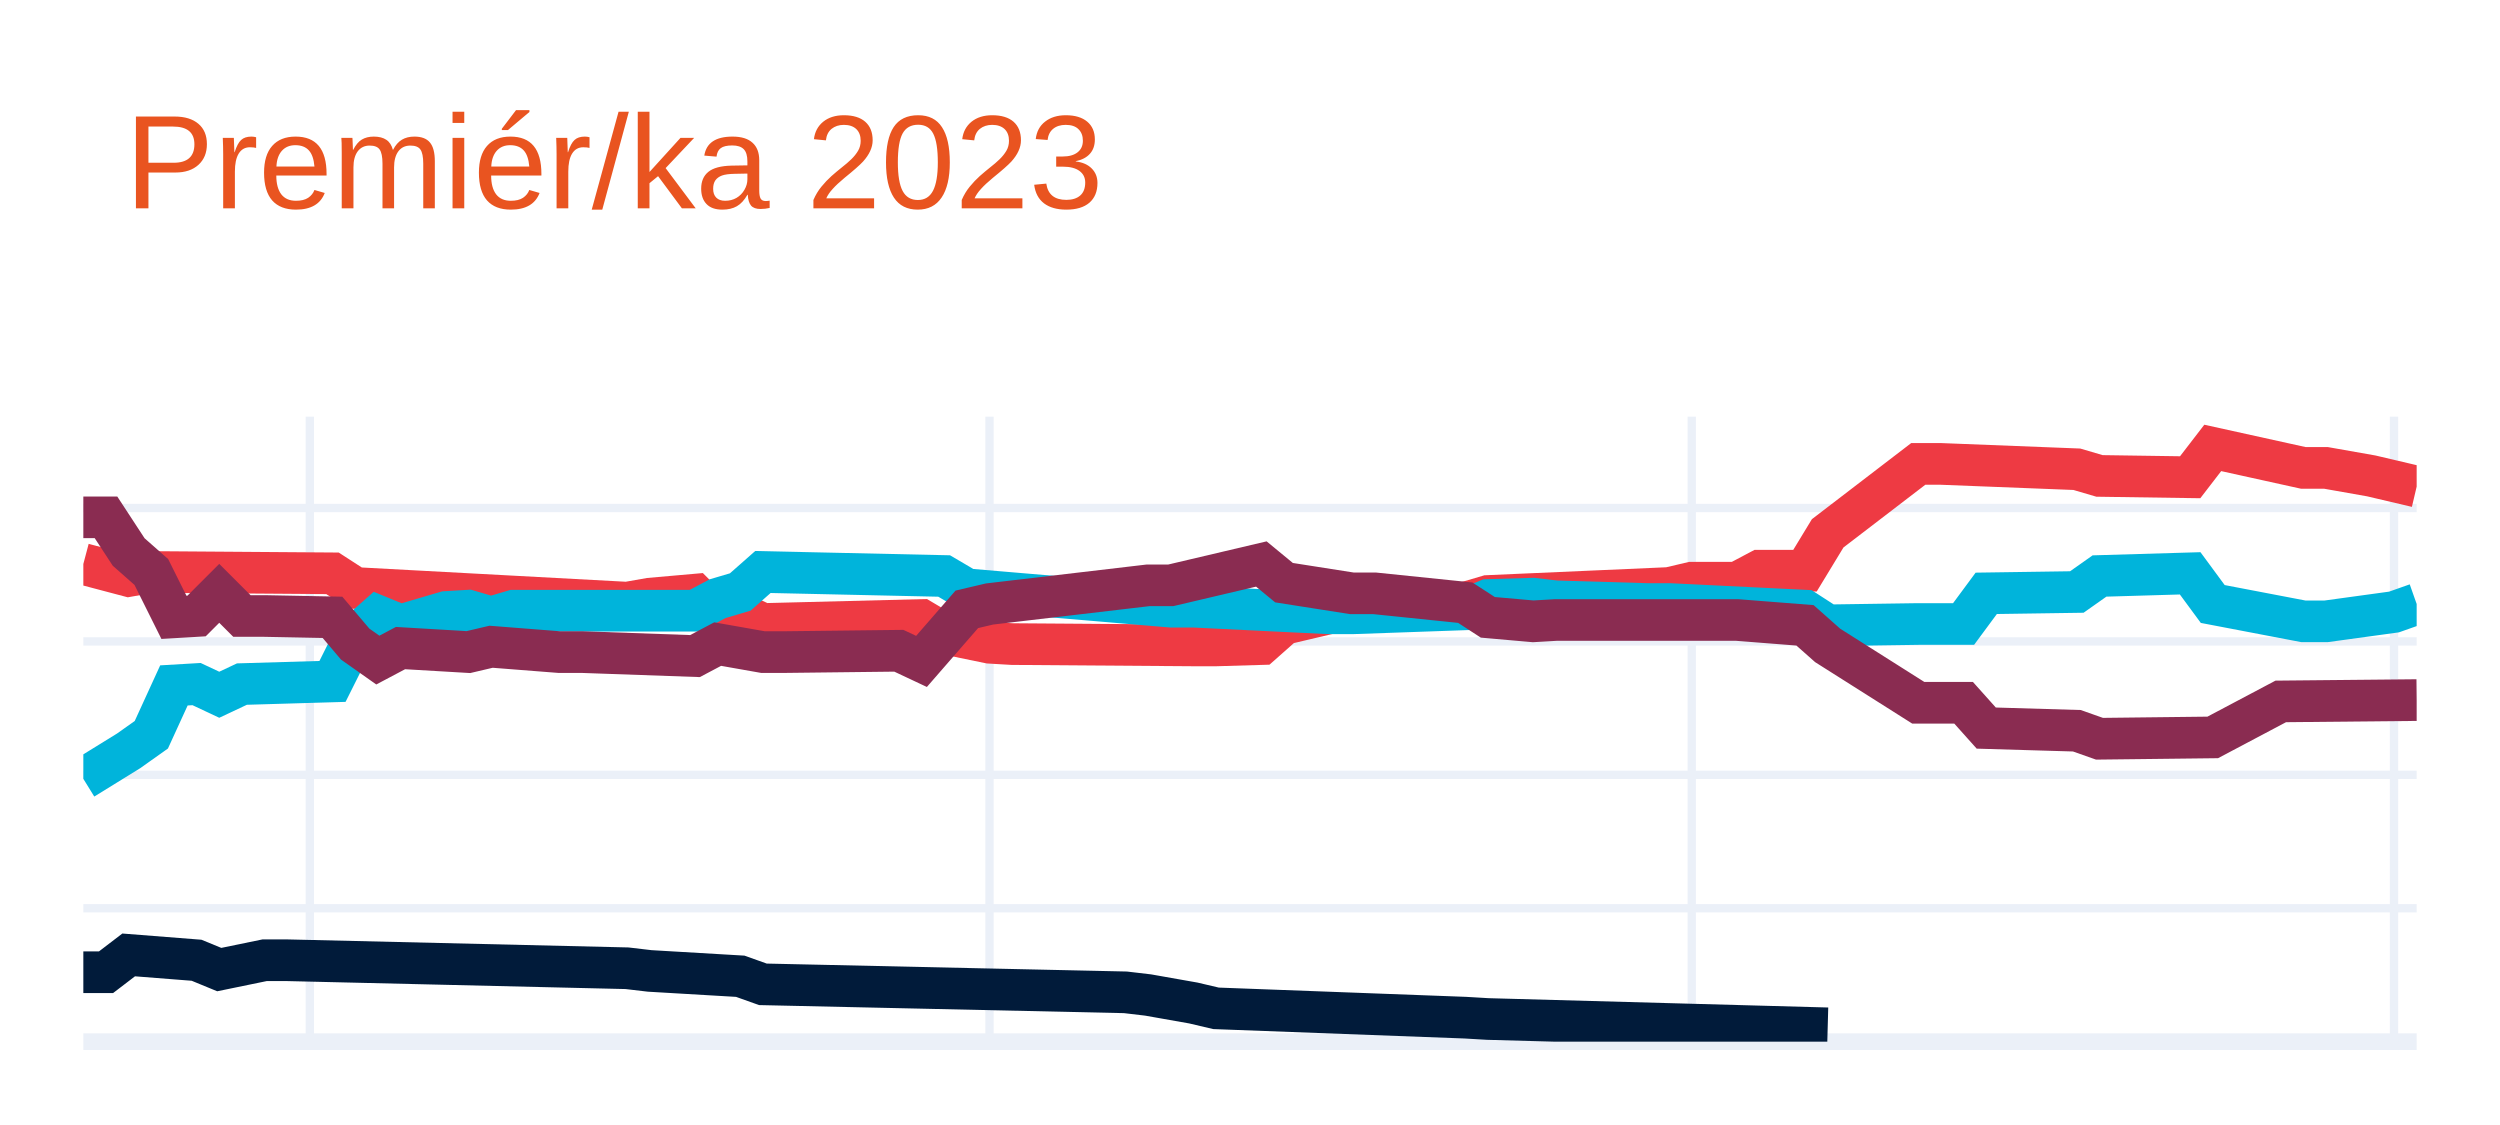
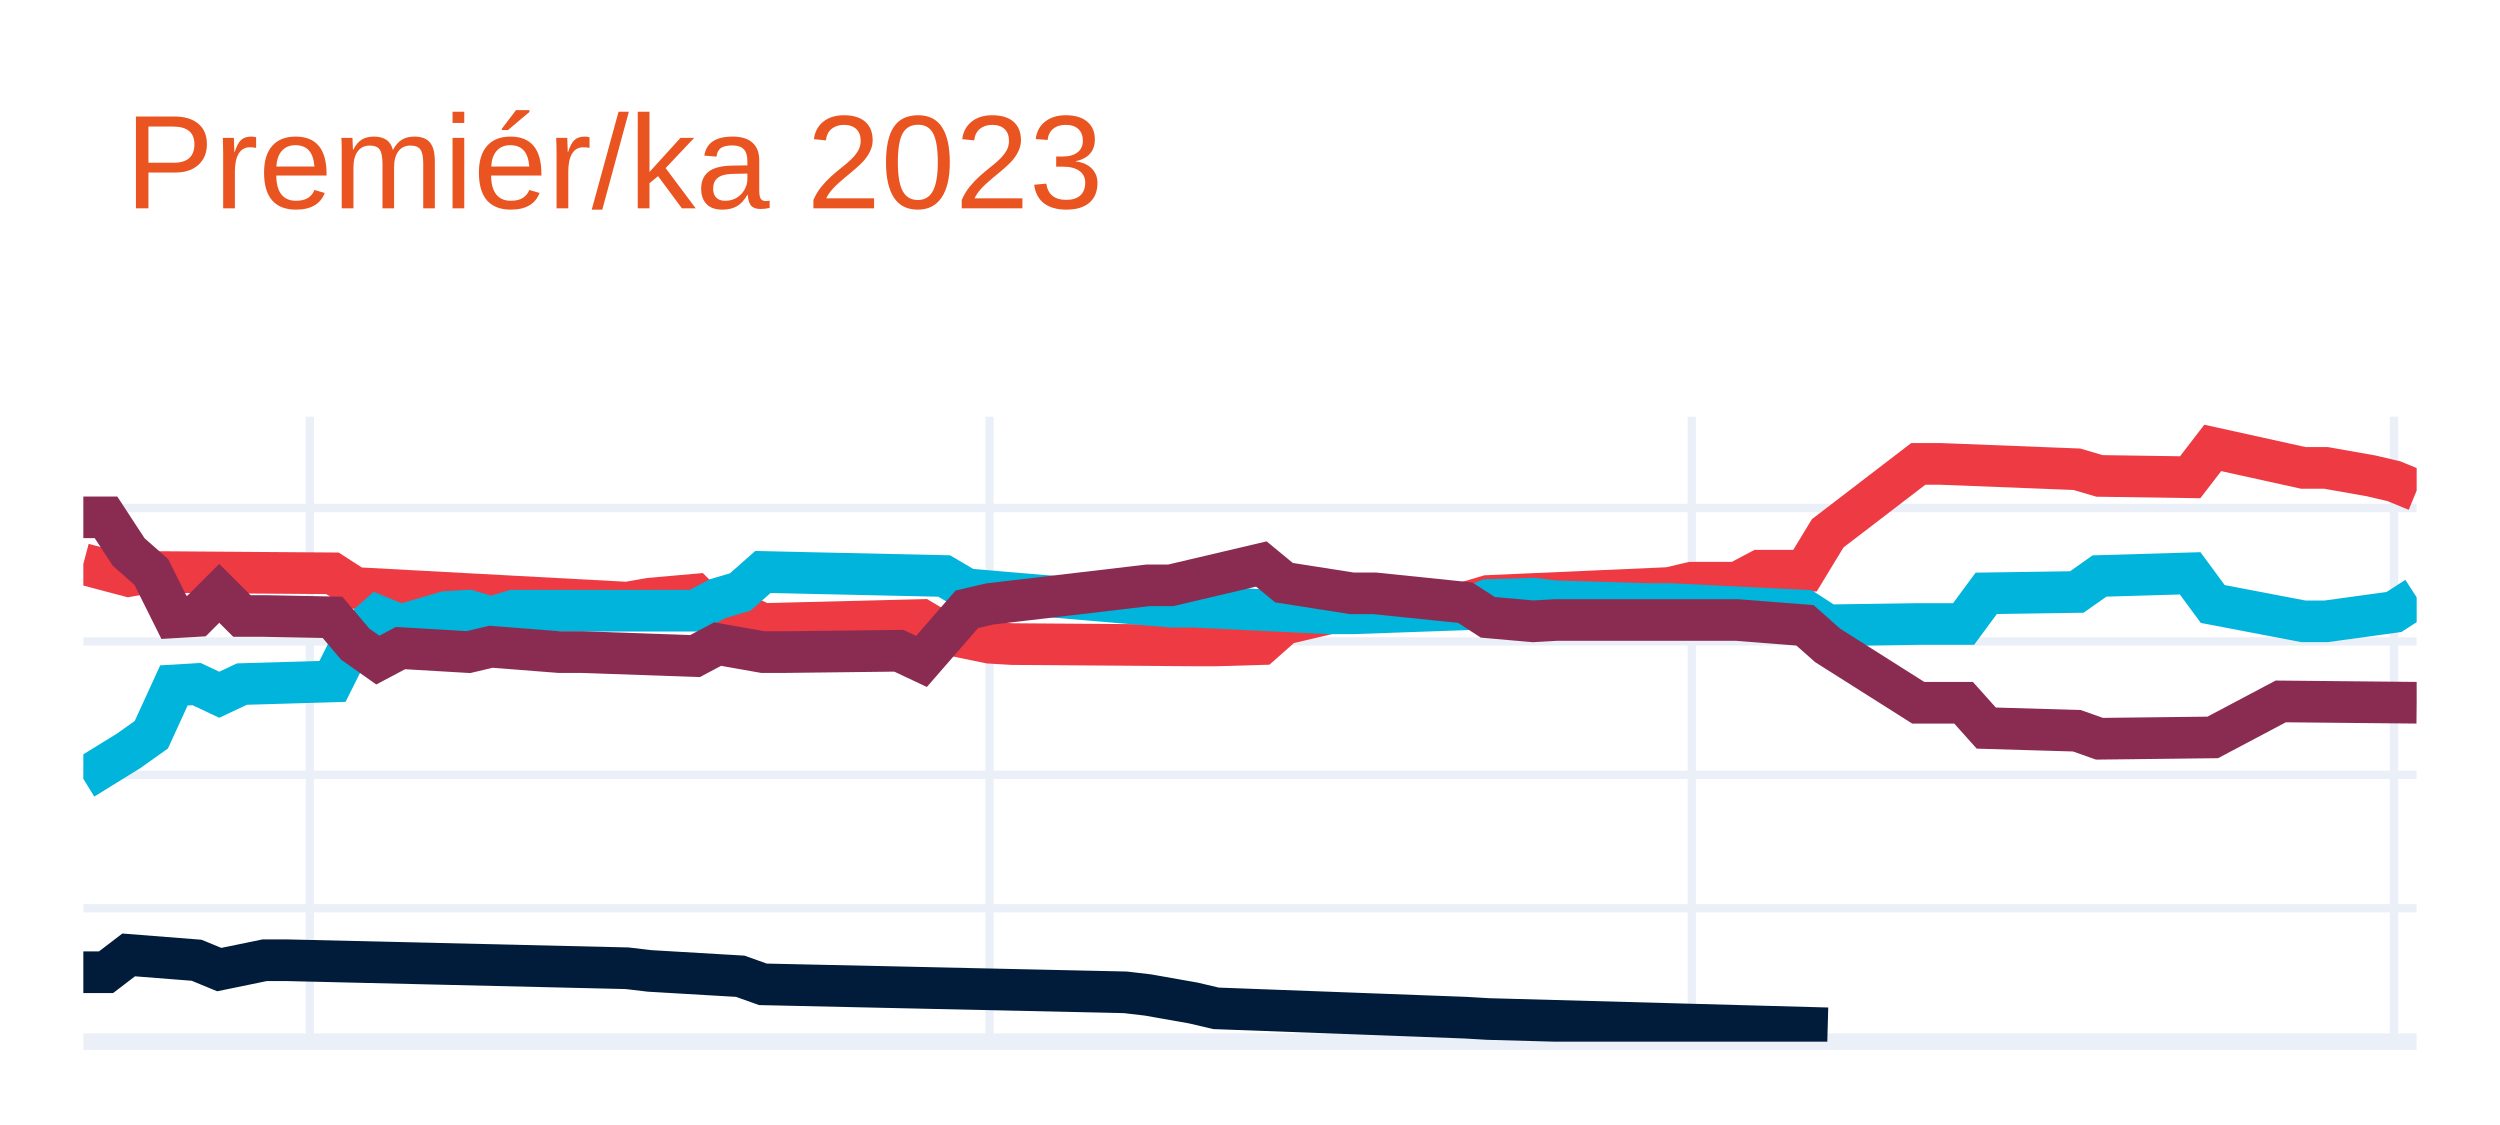
<svg xmlns="http://www.w3.org/2000/svg" class="main-svg" width="300" height="135" style="" viewBox="0 0 300 135">
  <rect x="0" y="0" width="300" height="135" style="fill: rgb(255, 255, 255); fill-opacity: 1;" />
-   <defs id="defs-a93e70">
+   <defs id="defs-d4823a">
    <g class="clips">
-       <clipPath id="clipa93e70xyplot" class="plotclip">
+       <clipPath id="clipd4823axyplot" class="plotclip">
        <rect width="280" height="75" />
      </clipPath>
-       <clipPath class="axesclip" id="clipa93e70x">
+       <clipPath class="axesclip" id="clipd4823ax">
        <rect x="10" y="0" width="280" height="135" />
      </clipPath>
-       <clipPath class="axesclip" id="clipa93e70y">
+       <clipPath class="axesclip" id="clipd4823ay">
        <rect x="0" y="50" width="300" height="75" />
      </clipPath>
-       <clipPath class="axesclip" id="clipa93e70xy">
+       <clipPath class="axesclip" id="clipd4823axy">
        <rect x="10" y="50" width="280" height="75" />
      </clipPath>
    </g>
    <g class="gradients" />
    <g class="patterns" />
  </defs>
  <g class="bglayer" />
  <g class="layer-below">
    <g class="imagelayer" />
    <g class="shapelayer" />
  </g>
  <g class="cartesianlayer">
    <g class="subplot xy">
      <g class="layer-subplot">
        <g class="shapelayer" />
        <g class="imagelayer" />
      </g>
      <g class="minor-gridlayer">
        <g class="x" />
        <g class="y" />
      </g>
      <g class="gridlayer">
        <g class="x">
          <path class="xgrid crisp" transform="translate(37.18,0)" d="M0,50v75" style="stroke: rgb(235, 240, 248); stroke-opacity: 1; stroke-width: 1px;" />
          <path class="xgrid crisp" transform="translate(118.74,0)" d="M0,50v75" style="stroke: rgb(235, 240, 248); stroke-opacity: 1; stroke-width: 1px;" />
          <path class="xgrid crisp" transform="translate(203.01,0)" d="M0,50v75" style="stroke: rgb(235, 240, 248); stroke-opacity: 1; stroke-width: 1px;" />
          <path class="xgrid crisp" transform="translate(287.28,0)" d="M0,50v75" style="stroke: rgb(235, 240, 248); stroke-opacity: 1; stroke-width: 1px;" />
        </g>
        <g class="y">
          <path class="ygrid crisp" transform="translate(0,108.99)" d="M10,0h280" style="stroke: rgb(235, 240, 248); stroke-opacity: 1; stroke-width: 1px;" />
          <path class="ygrid crisp" transform="translate(0,92.98)" d="M10,0h280" style="stroke: rgb(235, 240, 248); stroke-opacity: 1; stroke-width: 1px;" />
          <path class="ygrid crisp" transform="translate(0,76.97)" d="M10,0h280" style="stroke: rgb(235, 240, 248); stroke-opacity: 1; stroke-width: 1px;" />
          <path class="ygrid crisp" transform="translate(0,60.96)" d="M10,0h280" style="stroke: rgb(235, 240, 248); stroke-opacity: 1; stroke-width: 1px;" />
        </g>
      </g>
      <g class="zerolinelayer">
        <path class="yzl zl crisp" transform="translate(0,125)" d="M10,0h280" style="stroke: rgb(235, 240, 248); stroke-opacity: 1; stroke-width: 2px;" />
      </g>
      <path class="xlines-below" />
      <path class="ylines-below" />
      <g class="overlines-below" />
      <g class="xaxislayer-below" />
      <g class="yaxislayer-below" />
      <g class="overaxes-below" />
-       <g class="plot" transform="translate(10,50)" clip-path="url(#clipa93e70xyplot)">
+       <g class="plot" transform="translate(10,50)" clip-path="url(#clipd4823axyplot)">
        <g class="scatterlayer mlayer">
-           <g class="trace scatter trace584603" style="stroke-miterlimit: 2; opacity: 1;">
+           <g class="trace scatter tracefd5e27" style="stroke-miterlimit: 2; opacity: 1;">
            <g class="fills" />
            <g class="errorbars" />
            <g class="lines">
-               <path class="js-line" d="M0,17.68L5.44,19.12L8.16,18.64L29.9,18.8L32.62,20.56L65.24,22.32L67.96,21.84L73.4,21.36L76.12,24.08L78.83,23.6L81.55,24.88L100.58,24.4L103.3,26.01L108.74,27.13L111.46,27.29L133.2,27.45L135.92,27.45L141.36,27.29L144.08,24.88L149.51,23.6L152.23,23.12L165.83,22.32L168.54,21.52L190.29,20.56L193.01,19.92L198.45,19.92L201.17,18.48L206.6,18.48L209.32,14L220.19,5.67L222.91,5.67L239.22,6.31L241.94,7.11L252.82,7.27L255.53,3.75L266.41,6.15L269.13,6.15L274.56,7.11L277.28,7.75L280,8.39" style="vector-effect: none; fill: none; stroke: rgb(238, 58, 67); stroke-opacity: 1; stroke-width: 5px; opacity: 1;" />
+               <path class="js-line" d="M0,17.68L5.44,19.12L8.16,18.64L29.9,18.8L32.62,20.56L65.24,22.32L67.96,21.84L73.4,21.36L76.12,24.08L78.83,23.6L81.55,24.88L100.58,24.4L103.3,26.01L108.74,27.13L111.46,27.29L133.2,27.45L135.92,27.45L141.36,27.29L144.08,24.88L149.51,23.6L152.23,23.12L165.83,22.32L168.54,21.52L190.29,20.56L193.01,19.92L198.45,19.92L201.17,18.48L206.6,18.48L209.32,14L220.19,5.67L222.91,5.67L239.22,6.31L241.94,7.11L252.82,7.27L255.53,3.75L266.41,6.15L269.13,6.15L274.56,7.11L277.28,7.75L280,8.87" style="vector-effect: none; fill: none; stroke: rgb(238, 58, 67); stroke-opacity: 1; stroke-width: 5px; opacity: 1;" />
            </g>
            <g class="points" />
            <g class="text" />
          </g>
-           <g class="trace scatter traced5c07b" style="stroke-miterlimit: 2; opacity: 1;">
+           <g class="trace scatter trace249eb3" style="stroke-miterlimit: 2; opacity: 1;">
            <g class="fills" />
            <g class="errorbars" />
            <g class="lines">
-               <path class="js-line" d="M0,43.46L5.44,40.1L8.16,38.17L10.87,32.25L13.59,32.09L16.31,33.37L19.03,32.09L29.9,31.77L32.62,26.33L35.34,23.92L38.06,25.04L43.5,23.44L46.21,23.28L48.93,24.08L51.65,23.28L73.4,23.28L76.12,21.84L78.83,21.04L81.55,18.64L103.3,19.12L106.02,20.72L130.49,22.8L133.2,22.8L149.51,23.6L152.23,23.6L165.83,23.12L168.54,22L173.98,21.84L176.7,22.16L187.57,22.48L190.29,22.48L206.6,23.28L209.32,25.04L220.19,24.88L222.91,24.88L225.63,24.88L228.35,21.2L239.22,21.04L241.94,19.12L252.82,18.8L255.53,22.48L266.41,24.56L269.13,24.56L277.28,23.44L280,22.48" style="vector-effect: none; fill: none; stroke: rgb(0, 180, 219); stroke-opacity: 1; stroke-width: 5px; opacity: 1;" />
+               <path class="js-line" d="M0,43.46L5.44,40.1L8.16,38.17L10.87,32.25L13.59,32.09L16.31,33.37L19.03,32.09L29.9,31.77L32.62,26.33L35.34,23.92L38.06,25.04L43.5,23.44L46.21,23.28L48.93,24.08L51.65,23.28L73.4,23.28L76.12,21.84L78.83,21.04L81.55,18.64L103.3,19.12L106.02,20.72L130.49,22.8L133.2,22.8L149.51,23.6L152.23,23.6L165.83,23.12L168.54,22L173.98,21.84L176.7,22.16L187.57,22.48L190.29,22.48L206.6,23.28L209.32,25.04L220.19,24.88L222.91,24.88L225.63,24.88L228.35,21.2L239.22,21.04L241.94,19.12L252.82,18.8L255.53,22.48L266.41,24.56L269.13,24.56L277.28,23.44L280,21.68" style="vector-effect: none; fill: none; stroke: rgb(0, 180, 219); stroke-opacity: 1; stroke-width: 5px; opacity: 1;" />
            </g>
            <g class="points" />
            <g class="text" />
          </g>
-           <g class="trace scatter trace31cbbf" style="stroke-miterlimit: 2; opacity: 1;">
+           <g class="trace scatter trace836583" style="stroke-miterlimit: 2; opacity: 1;">
            <g class="fills" />
            <g class="errorbars" />
            <g class="lines">
-               <path class="js-line" d="M0,12.08L2.72,12.08L5.44,16.24L8.16,18.64L10.87,24.08L13.59,23.92L16.31,21.2L19.03,23.92L21.75,23.92L29.9,24.08L32.62,27.29L35.34,29.21L38.06,27.77L46.21,28.25L48.93,27.61L57.09,28.25L59.81,28.25L73.4,28.73L76.12,27.29L81.55,28.25L84.27,28.25L97.86,28.09L100.58,29.37L106.02,23.12L108.74,22.48L127.77,20.24L130.49,20.24L141.36,17.68L144.08,19.92L152.23,21.2L154.95,21.2L165.83,22.32L168.54,24.08L173.98,24.56L176.7,24.4L195.73,24.4L198.45,24.4L206.6,25.04L209.32,27.45L220.19,34.33L222.91,34.33L225.63,34.33L228.35,37.37L239.22,37.69L241.94,38.65L255.53,38.49L263.69,34.17L280,34.01" style="vector-effect: none; fill: none; stroke: rgb(138, 44, 81); stroke-opacity: 1; stroke-width: 5px; opacity: 1;" />
+               <path class="js-line" d="M0,12.08L2.72,12.08L5.44,16.24L8.16,18.64L10.87,24.08L13.59,23.92L16.31,21.2L19.03,23.92L21.75,23.92L29.9,24.08L32.62,27.29L35.34,29.21L38.06,27.77L46.21,28.25L48.93,27.61L57.09,28.25L59.81,28.25L73.4,28.73L76.12,27.29L81.55,28.25L84.27,28.25L97.86,28.09L100.58,29.37L106.02,23.12L108.74,22.48L127.77,20.24L130.49,20.24L141.36,17.68L144.08,19.92L152.23,21.2L154.95,21.2L165.83,22.32L168.54,24.08L173.98,24.56L176.7,24.4L195.73,24.4L198.45,24.4L206.6,25.04L209.32,27.45L220.19,34.33L222.91,34.33L225.63,34.33L228.35,37.37L239.22,37.69L241.94,38.65L255.53,38.49L263.69,34.17L280,34.33" style="vector-effect: none; fill: none; stroke: rgb(138, 44, 81); stroke-opacity: 1; stroke-width: 5px; opacity: 1;" />
            </g>
            <g class="points" />
            <g class="text" />
          </g>
-           <g class="trace scatter trace0842cc" style="stroke-miterlimit: 2; opacity: 1;">
+           <g class="trace scatter trace07c655" style="stroke-miterlimit: 2; opacity: 1;">
            <g class="fills" />
            <g class="errorbars" />
            <g class="lines">
              <path class="js-line" d="M0,66.67L2.72,66.67L5.44,64.59L13.59,65.23L16.31,66.35L21.75,65.23L24.47,65.23L65.24,66.19L67.96,66.51L78.83,67.15L81.55,68.12L125.05,69.08L127.77,69.4L133.2,70.36L135.92,71L165.83,72.12L168.54,72.28L209.32,73.4" style="vector-effect: none; fill: none; stroke: rgb(1, 27, 58); stroke-opacity: 1; stroke-width: 5px; opacity: 1;" />
            </g>
            <g class="points" />
            <g class="text" />
          </g>
        </g>
      </g>
      <g class="overplot" />
      <path class="xlines-above crisp" d="M0,0" style="fill: none;" />
      <path class="ylines-above crisp" d="M0,0" style="fill: none;" />
      <g class="overlines-above" />
      <g class="xaxislayer-above" />
      <g class="yaxislayer-above" />
      <g class="overaxes-above" />
    </g>
  </g>
  <g class="polarlayer" />
  <g class="smithlayer" />
  <g class="ternarylayer" />
  <g class="geolayer" />
  <g class="funnelarealayer" />
  <g class="pielayer" />
  <g class="iciclelayer" />
  <g class="treemaplayer" />
  <g class="sunburstlayer" />
  <g class="glimages" />
-   <defs id="topdefs-a93e70">
+   <defs id="topdefs-d4823a">
    <g class="clips" />
  </defs>
  <g class="layer-above">
    <g class="imagelayer" />
    <g class="shapelayer" />
  </g>
  <g class="infolayer">
    <g class="g-gtitle">
      <text class="gtitle" x="15" y="25" text-anchor="start" dy="0em" style="font-family: Ubuntu, verdana, arial, sans-serif; font-size: 16px; fill: rgb(233, 84, 32); opacity: 1; font-weight: normal; white-space: pre;">Premiér/ka 2023</text>
    </g>
    <g class="g-xtitle" />
    <g class="g-ytitle" />
  </g>
</svg>
